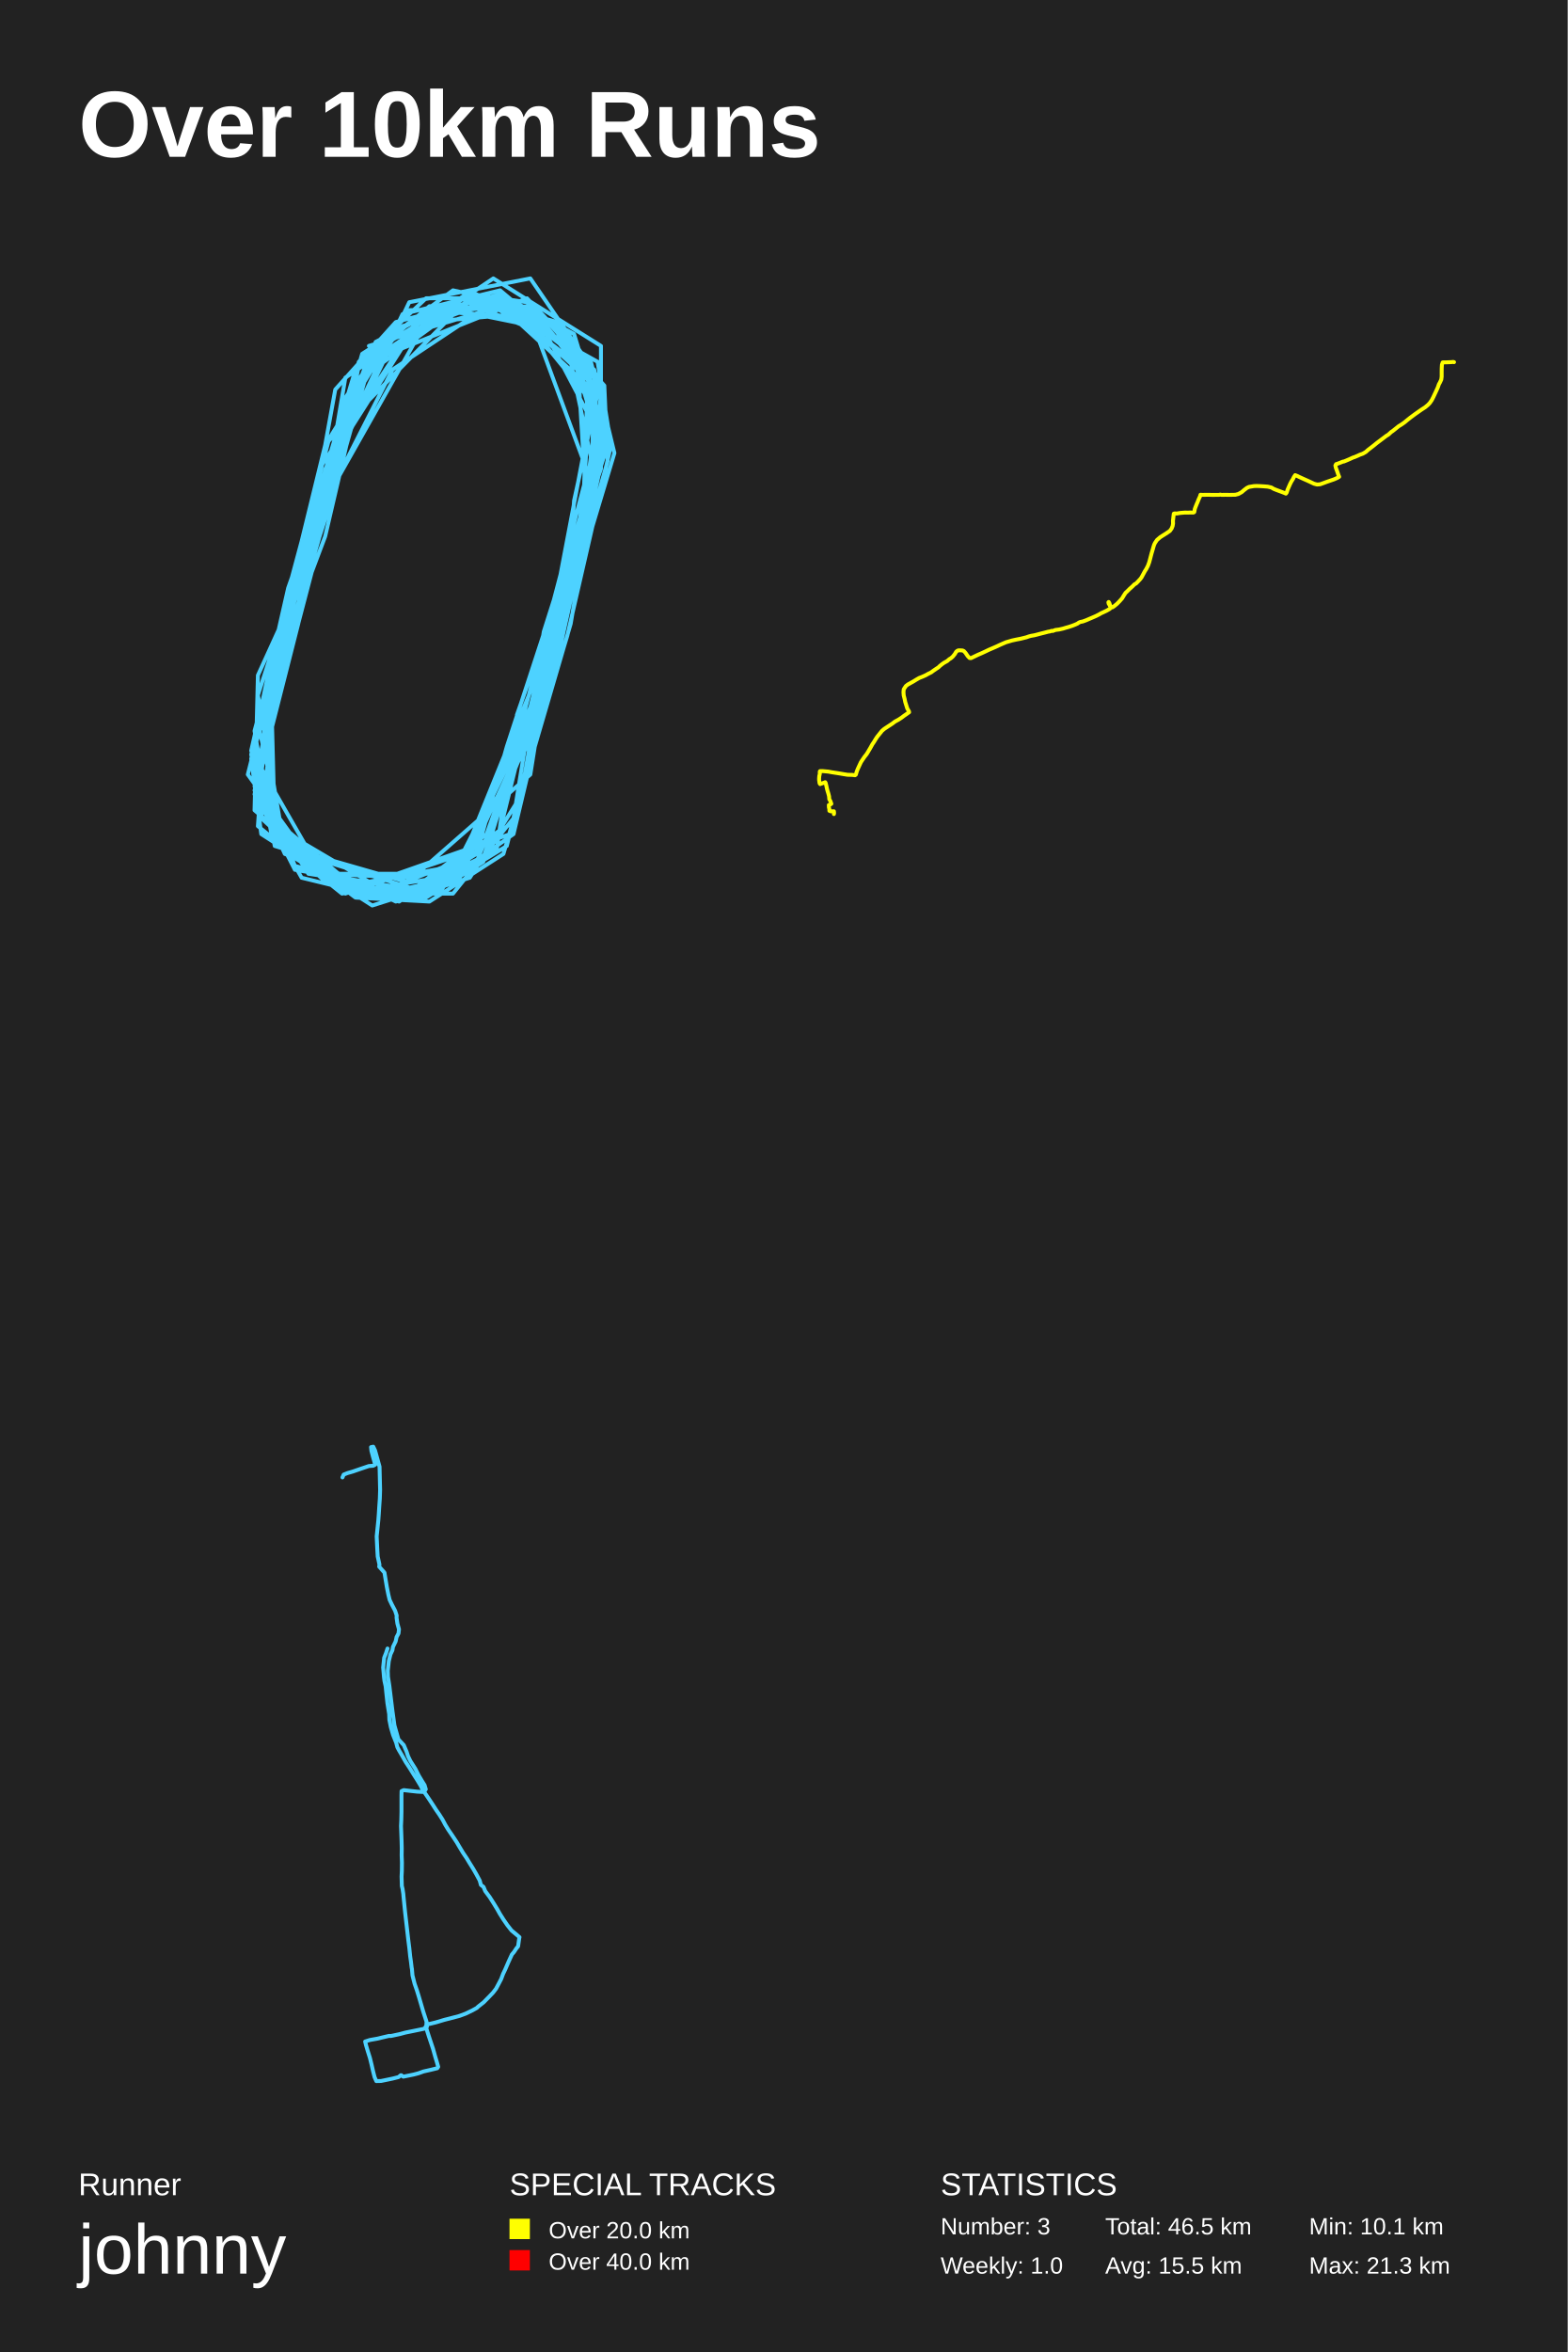
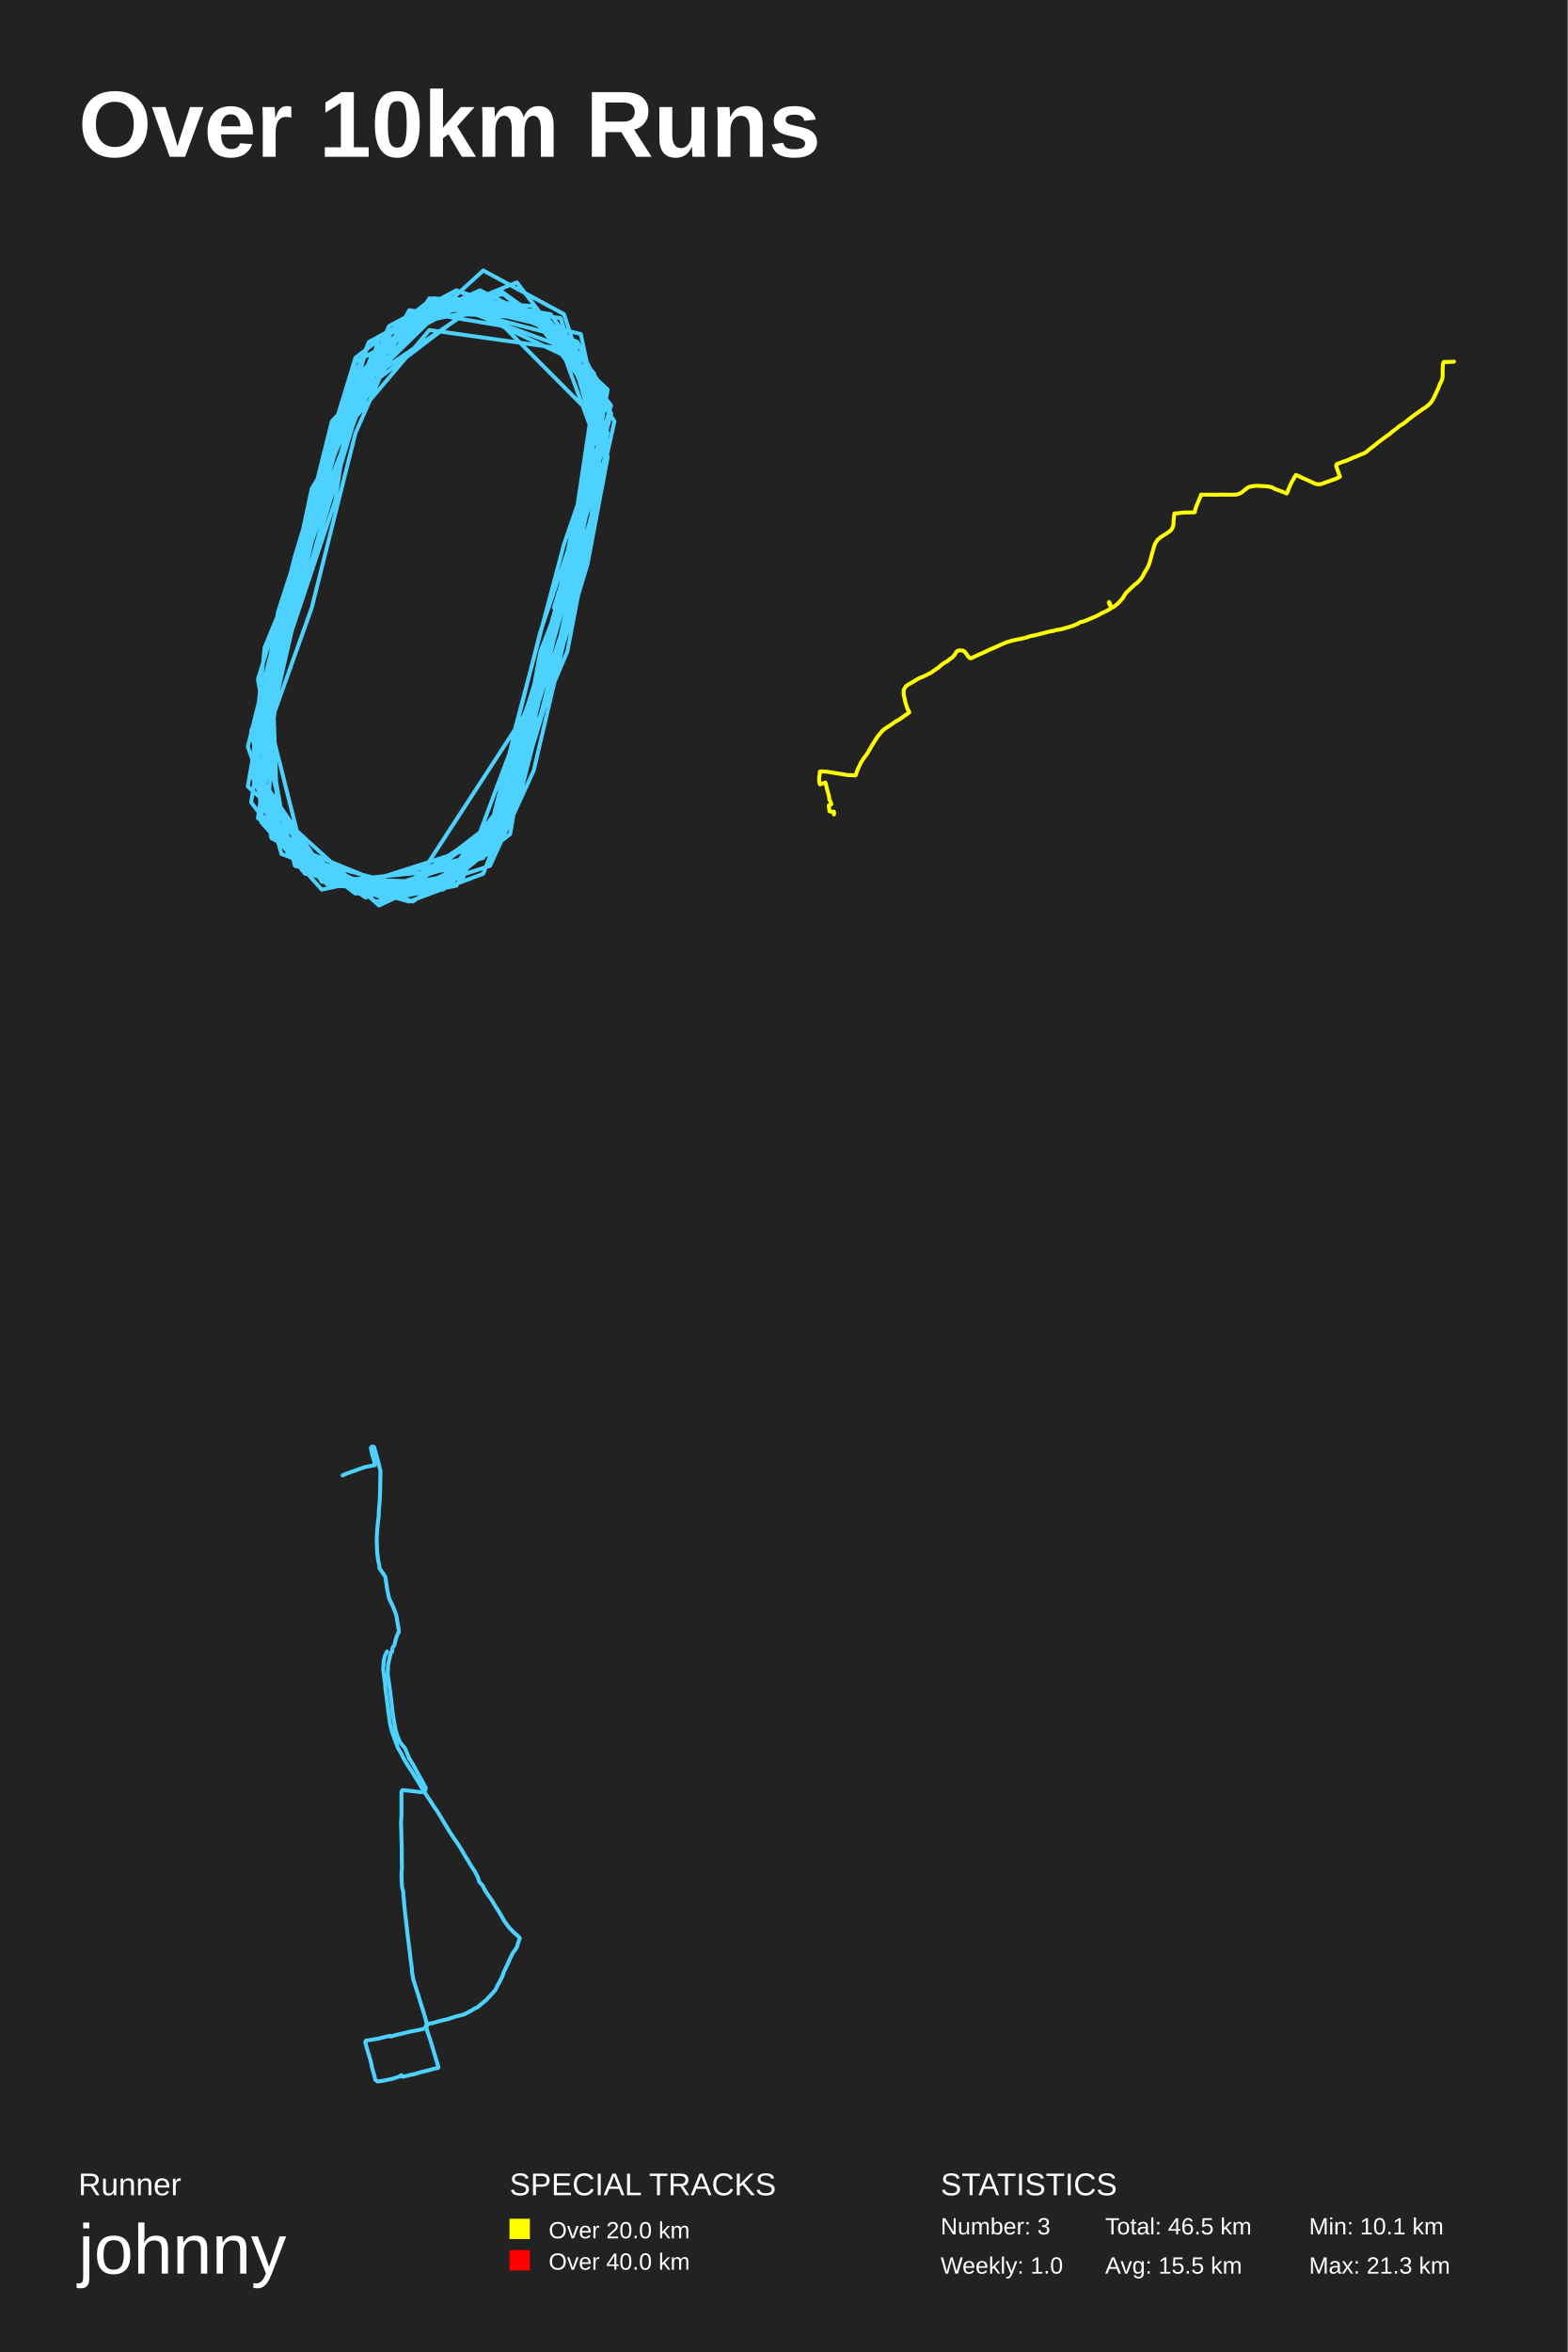
<svg xmlns="http://www.w3.org/2000/svg" baseProfile="full" height="300mm" version="1.1" viewBox="0,0,200,300" width="200mm">
  <defs />
  <rect fill="#222222" height="300" width="200" x="0" y="0" />
  <text fill="#FFFFFF" style="font-size:12px; font-family:Arial; font-weight:bold;" x="10" y="20">Over 10km Runs</text>
  <text fill="#FFFFFF" style="font-size:4px; font-family:Arial" x="10" y="280">Runner</text>
  <text fill="#FFFFFF" style="font-size:9px; font-family:Arial" x="10" y="290">johnny</text>
  <text fill="#FFFFFF" style="font-size:4px; font-family:Arial" x="65" y="280">SPECIAL TRACKS</text>
  <rect fill="yellow" height="2.6" width="2.6" x="65" y="283" />
  <text fill="#FFFFFF" style="font-size:3px; font-family:Arial" x="70" y="285.5">Over 20.0 km</text>
  <rect fill="red" height="2.6" width="2.6" x="65" y="287" />
  <text fill="#FFFFFF" style="font-size:3px; font-family:Arial" x="70" y="289.5">Over 40.0 km</text>
  <text fill="#FFFFFF" style="font-size:4px; font-family:Arial" x="120" y="280">STATISTICS</text>
  <text fill="#FFFFFF" style="font-size:3px; font-family:Arial" x="120" y="285">Number: 3</text>
  <text fill="#FFFFFF" style="font-size:3px; font-family:Arial" x="120" y="290">Weekly: 1.0</text>
  <text fill="#FFFFFF" style="font-size:3px; font-family:Arial" x="141" y="285">Total: 46.5 km</text>
  <text fill="#FFFFFF" style="font-size:3px; font-family:Arial" x="141" y="290">Avg: 15.5 km</text>
  <text fill="#FFFFFF" style="font-size:3px; font-family:Arial" x="167" y="285">Min: 10.1 km</text>
  <text fill="#FFFFFF" style="font-size:3px; font-family:Arial" x="167" y="290">Max: 21.3 km</text>
-   <polyline fill="none" opacity="1" points="65.941,91.2 75.381,64.369 75.81,48.169 64.225,39.056 53.927,40.069 41.055,59.306 33.332,90.694 35.906,105.881 44.917,112.969 53.927,114.488 64.654,107.906 71.09,82.088 78.385,57.788 75.81,47.156 63.796,37.031 51.353,40.069 41.484,60.825 35.048,85.125 31.615,98.794 41.484,112.463 54.356,114.488 61.651,109.931 68.516,87.656 73.665,68.925 77.527,54.244 75.381,46.144 63.796,38.044 54.356,38.044 45.775,46.144 41.055,63.356 37.622,73.988 32.473,93.225 35.048,107.906 54.785,113.981 65.512,106.388 72.378,77.531 74.523,62.344 75.381,46.65 67.229,38.044 45.775,46.65 38.051,75 32.044,96.263 37.622,110.438 51.782,114.488 60.793,108.919 64.654,95.25 74.094,66.394 76.668,53.738 71.949,43.613 59.505,38.55 45.346,47.156 40.197,64.369 34.619,84.113 32.044,96.263 35.048,107.4 50.495,114.994 59.934,111.956 65.941,102.338 72.378,81.075 77.956,56.775 76.239,46.144 60.793,37.538 46.204,48.169 41.484,68.419 36.335,82.088 32.473,101.325 38.481,111.956 50.924,114.994 63.796,105.881 70.661,78.038 77.527,56.775 73.236,42.6 63.796,37.538 50.495,41.081 42.771,49.688 41.484,56.775 35.906,79.556 32.903,86.138 32.473,103.35 44.917,113.981 57.789,113.981 65.512,104.363 69.374,80.569 75.81,60.319 76.668,50.7 68.087,39.563 59.505,37.538 49.637,43.613 41.484,56.775 38.051,77.025 32.044,96.769 33.332,106.388 47.491,115.5 58.647,111.956 68.516,90.694 75.81,60.319 72.378,44.119 60.793,38.044 49.637,44.625 40.626,63.356 39.768,72.975 32.473,100.819 37.622,110.944 52.64,113.475 62.08,106.388 65.512,96.769 73.665,72.975 77.097,53.738 70.661,41.588 58.647,38.044 47.92,43.613 43.629,58.8 36.335,80.063 32.473,100.313 36.335,108.919 50.924,114.488 63.367,108.413 64.654,99.3 72.378,77.025 73.236,63.863 76.239,50.194 71.09,41.081 62.08,38.55 48.778,43.613 43.2,55.763 38.051,77.025 34.619,86.138 34.19,103.856 43.2,111.45 57.36,111.45 65.941,104.363 71.09,75.506 75.81,50.7 63.796,38.044 50.066,47.156 39.768,67.406 32.903,92.213 35.906,105.881 44.917,113.475 65.083,106.388 72.807,75 77.097,56.775 68.087,39.563 54.785,39.056 45.775,46.65 44.059,55.256 35.477,83.1 32.903,101.831 44.059,113.981 59.076,108.919 68.945,88.669 77.527,58.8 77.097,49.181 68.087,39.056 52.211,39.563 44.059,50.7 41.913,64.875 32.473,94.238 34.619,106.388 45.346,114.488 54.785,114.994 64.225,108.919 72.807,79.556 74.952,66.9 73.665,45.638 64.654,38.55 57.789,37.031 47.491,44.625 36.764,75 32.044,95.756 41.055,111.45 52.64,111.956 67.658,98.794 71.519,74.494 76.668,59.813 76.668,44.119 62.938,35.513 44.059,48.169 40.626,68.419 34.19,94.238 35.048,106.388 41.484,112.463 53.498,113.981 60.793,109.931 70.661,86.138 76.668,59.306 76.668,48.675 67.658,35.513 52.211,38.55 40.197,63.863 36.335,78.038 32.903,88.669 36.335,108.413 46.633,114.488 57.789,111.956 69.374,88.163 73.665,70.444 76.239,52.219 66.8,40.575 54.356,39.563 41.484,59.813 38.051,79.556 32.903,99.806 35.906,107.906 51.782,112.463 59.505,109.425 68.087,89.175 75.381,61.331 68.087,41.588 55.644,39.056 46.204,45.131 38.051,73.481 34.19,90.694 32.903,101.325 39.339,111.45 56.073,113.981 67.229,95.25 74.094,67.913 76.239,55.763 73.665,47.156 65.941,40.069 54.356,41.081 41.484,63.863 34.19,86.644 32.903,105.375 43.629,113.981 59.076,111.45 66.8,91.2 74.523,61.838 74.952,49.181 63.367,38.55 51.353,41.588 46.204,48.675 40.626,68.925 37.193,80.569 32.473,99.3 36.764,108.919 44.059,113.475 53.498,114.488 61.651,109.425 65.941,96.769 74.523,67.913 76.668,55.256 72.378,42.6 63.796,37.538 55.644,41.081 46.633,46.65 39.339,65.888 34.619,89.175 35.048,105.375 47.062,112.463 58.218,110.438 68.516,90.188 74.952,67.913 76.668,50.194 67.229,38.55 60.363,37.538 41.913,56.269 36.335,77.025 35.048,89.681 33.332,104.363 42.771,112.969 49.637,114.488 58.218,111.45 68.087,87.15 74.952,65.888 76.239,48.169 65.512,38.55 47.062,44.119" stroke="#4DD2FF" stroke-dasharray="none" stroke-linecap="round" stroke-linejoin="round" stroke-width="0.5" />
-   <polyline fill="none" opacity="1" points="185.5,46.19 185.371,46.164 185.142,46.19 184.459,46.217 184.084,46.217 184.039,46.236 184.028,46.328 183.956,46.498 183.928,46.97 183.922,47.507 183.922,48.037 183.872,48.417 183.681,48.823 183.575,49 183.43,49.419 183.256,49.806 183.055,50.232 182.864,50.638 182.663,51.031 182.417,51.391 182.182,51.64 181.812,51.948 181.365,52.236 180.99,52.498 180.57,52.792 180.24,53.035 179.915,53.277 179.585,53.539 179.182,53.873 178.791,54.148 178.438,54.364 178.097,54.639 177.778,54.895 177.643,54.999 177.498,55.091 177.117,55.438 176.849,55.602 176.39,55.949 176.026,56.224 175.651,56.506 175.265,56.82 174.862,57.134 174.543,57.377 174.236,57.652 173.861,57.868 173.491,57.999 173.239,58.117 172.792,58.307 172.635,58.352 172.176,58.562 171.779,58.732 171.438,58.87 171.331,58.876 171.085,58.975 170.682,59.132 170.453,59.204 170.363,59.381 170.43,59.688 170.587,60.107 170.744,60.572 170.844,60.815 170.604,60.959 170.19,61.142 169.278,61.456 168.908,61.594 168.416,61.771 168.03,61.803 167.638,61.699 166.871,61.339 166.25,61.064 165.791,60.854 165.512,60.716 165.232,60.605 165.07,60.847 164.946,61.103 164.745,61.424 164.594,61.718 164.437,62.072 164.264,62.471 164.152,62.825 164.051,62.963 163.861,62.877 163.34,62.681 162.826,62.491 162.49,62.354 162.188,62.177 161.729,62.072 161.236,62.033 160.694,62 160.307,61.987 159.977,62 159.345,62.105 159.082,62.229 158.696,62.524 158.41,62.773 157.991,63.008 157.599,63.107 156.877,63.12 156.34,63.113 155.842,63.12 155.668,63.087 155.512,63.12 155.131,63.12 154.672,63.126 154.309,63.113 153.889,63.113 153.425,63.12 153.15,63.107 153.094,63.31 152.91,63.716 152.775,64.063 152.686,64.259 152.512,64.691 152.434,64.907 152.361,65.313 152.261,65.379 151.819,65.372 151.606,65.385 151.147,65.379 150.587,65.425 150.151,65.497 149.821,65.49 149.748,65.523 149.692,65.988 149.642,66.433 149.653,66.773 149.603,67.081 149.468,67.415 149.244,67.723 149.009,67.88 148.696,68.09 148.299,68.338 148.025,68.515 147.61,68.869 147.353,69.248 147.241,69.478 147.163,69.72 147.056,70.106 146.905,70.61 146.71,71.363 146.614,71.717 146.447,72.175 146.228,72.594 146.049,72.869 145.803,73.327 145.63,73.648 145.484,73.845 145.154,74.205 144.936,74.421 144.717,74.545 144.499,74.768 144.107,75.121 143.733,75.494 143.598,75.612 143.363,75.972 143.156,76.319 142.854,76.66 142.518,77.007 142.155,77.308 141.914,77.472 141.808,77.478 141.64,77.249 141.517,76.902 141.444,76.784 141.405,76.83 141.444,77.013 141.505,77.092 141.718,77.517 141.573,77.668 141.147,77.91 140.7,78.12 140.476,78.218 140.274,78.342 139.838,78.565 139.435,78.742 138.97,78.938 138.596,79.102 138.153,79.265 137.829,79.331 137.633,79.416 137.437,79.553 137.135,79.684 136.782,79.822 136.346,79.966 135.949,80.077 135.635,80.175 135.121,80.293 134.65,80.352 134.298,80.483 134.147,80.463 133.968,80.535 133.716,80.575 133.352,80.673 132.753,80.823 132.233,80.961 131.942,81.033 131.556,81.098 131.254,81.177 130.946,81.288 130.207,81.471 129.597,81.589 129.094,81.701 128.741,81.805 128.338,81.923 127.969,82.08 127.566,82.257 127.219,82.421 126.973,82.532 126.548,82.715 126.15,82.885 125.742,83.082 125.249,83.311 124.735,83.533 123.873,83.946 123.688,83.926 123.464,83.691 123.19,83.291 122.983,83.056 122.81,82.971 122.519,82.951 122.289,82.951 122.133,83.01 121.981,83.141 121.814,83.422 121.545,83.756 121.304,83.966 121.131,84.064 120.997,84.175 120.845,84.312 120.443,84.535 120.196,84.705 119.883,84.96 119.715,85.124 119.424,85.314 119.077,85.55 118.797,85.759 118.428,85.942 118.076,86.139 117.661,86.322 117.275,86.473 116.94,86.662 116.57,86.891 116.162,87.121 115.809,87.317 115.574,87.5 115.406,87.749 115.294,87.926 115.261,88.299 115.294,88.711 115.406,89.143 115.485,89.536 115.619,89.961 115.742,90.354 115.955,90.727 115.983,90.845 115.708,91.041 115.328,91.303 115.009,91.545 114.64,91.787 114.388,91.925 114.17,92.043 113.817,92.311 113.375,92.599 112.81,92.972 112.519,93.221 111.92,93.967 111.724,94.261 111.489,94.648 111.293,94.936 111.058,95.361 110.739,95.904 110.566,96.186 110.281,96.546 110.029,96.919 109.827,97.226 109.626,97.658 109.419,98.11 109.29,98.443 109.189,98.803 109.083,98.882 108.764,98.843 108.624,98.836 108.344,98.83 108.126,98.823 107.667,98.751 107.214,98.673 106.722,98.594 106.078,98.496 105.664,98.417 105.507,98.404 105.009,98.358 104.618,98.358 104.584,98.411 104.584,98.607 104.59,98.705 104.522,98.987 104.5,99.294 104.5,99.491 104.556,99.903 104.629,100.014 104.696,99.975 104.97,99.89 105.278,99.772 105.339,99.883 105.44,100.309 105.49,100.557 105.58,100.904 105.675,101.205 105.77,101.578 105.798,101.945 105.933,102.167 106.061,102.527 105.91,102.625 105.742,102.678 105.748,102.959 105.809,103.227 105.809,103.417 105.961,103.482 106.386,103.482 106.408,103.698 106.386,103.836" stroke="yellow" stroke-dasharray="none" stroke-linecap="round" stroke-linejoin="round" stroke-width="0.5" />
-   <polyline fill="none" opacity="1" points="49.437,210.273 49.248,210.853 49.012,211.446 48.918,212.343 48.882,212.701 48.988,213.929 49.047,214.398 49.201,215.102 49.283,215.929 49.425,217.24 49.649,218.633 49.673,219.351 49.862,220.302 50.145,221.282 50.546,222.289 50.699,222.868 50.912,223.268 51.254,223.848 51.761,224.744 52.233,225.461 52.835,226.427 53.224,227.034 53.673,227.779 53.791,228.027 54.097,228.538 54.617,229.296 55.183,230.151 55.608,230.814 56.056,231.462 56.457,232.096 56.835,232.8 57.201,233.393 57.767,234.221 58.286,235.007 58.534,235.434 59.065,236.317 59.549,237.034 59.879,237.586 60.363,238.358 60.776,239.076 61.2,239.862 61.354,240.427 61.684,240.676 61.908,241.214 62.463,241.958 62.982,242.772 63.43,243.503 63.761,244.096 64.233,244.841 64.717,245.544 65.259,246.234 65.955,246.813 66.274,247.089 66.239,247.241 66.097,248.261 65.885,248.51 65.566,248.992 65.306,249.296 64.894,250.192 64.445,251.227 64.186,251.764 63.938,252.426 63.584,253.102 63.289,253.654 62.911,254.15 62.357,254.73 61.708,255.392 60.988,255.957 60.835,256.109 60.268,256.426 59.407,256.84 58.628,257.129 57.484,257.433 56.67,257.639 55.608,257.957 54.817,258.15 54.558,258.164 54.392,258.729 54.699,259.694 54.947,260.439 55.242,261.322 55.525,262.328 55.749,263.073 55.903,263.625 55.785,263.804 54.947,264.011 54.027,264.218 53.378,264.452 52.799,264.604 52.198,264.728 51.454,264.879 51.313,264.797 51.207,264.7 51.124,264.7 50.841,264.935 50.074,265.128 49.354,265.279 48.611,265.431 48.009,265.445 47.785,264.935 47.596,264.19 47.407,263.363 47.195,262.494 46.924,261.639 46.699,260.88 46.581,260.398 47.183,260.205 48.186,260.025 48.8,259.874 49.637,259.68 49.85,259.694 50.121,259.639 51.018,259.446 51.679,259.267 52.764,259.046 53.566,258.881 54.156,258.757 54.392,258.37 54.416,257.874 54.003,256.605 53.755,255.764 53.472,254.799 53.189,253.875 52.894,253.033 52.622,251.958 52.552,251.144 52.516,250.965 52.422,250.178 52.328,249.516 52.221,248.482 52.092,247.475 51.679,243.889 51.572,242.827 51.478,241.889 51.454,241.572 51.36,240.951 51.266,240.552 51.23,239.352 51.266,238.634 51.277,237.572 51.242,236.648 51.254,235.765 51.23,234.827 51.195,233.862 51.159,232.91 51.195,232.138 51.218,231.076 51.218,229.876 51.218,228.993 51.23,228.455 51.502,228.331 52.316,228.427 53.212,228.524 53.92,228.565 54.156,228.482 54.322,228.22 54.168,227.696 53.838,227.172 53.425,226.482 52.988,225.613 52.351,224.606 52.056,223.999 51.867,223.42 51.513,222.592 50.829,221.861 50.593,221.033 50.322,220.082 50.18,219.047 50.05,218.095 49.979,217.516 49.673,215.019 49.496,213.874 49.472,213.101 49.602,211.887 49.814,211.018 49.956,210.715 50.062,210.494 50.133,210.066 50.475,209.363 50.593,208.811 50.841,208.342 50.9,207.817 50.699,207.086 50.593,206.341 50.605,206.052 50.404,205.445 49.991,204.658 49.708,204.065 49.543,203.389 49.354,202.437 49.177,201.375 49.047,200.588 48.375,199.829 48.41,199.567 48.186,198.532 48.127,197.511 48.056,195.966 48.186,194.697 48.269,193.883 48.328,193.069 48.387,192.13 48.457,191.151 48.493,190.047 48.422,187.08 48.186,186.225 47.844,184.997 47.62,184.528 47.337,184.583 47.384,185.052 47.584,185.811 47.867,186.818 47.608,186.956 47.053,186.998 46.074,187.329 45,187.701 44.328,187.894 43.844,188.088 43.691,188.446" stroke="#4DD2FF" stroke-dasharray="none" stroke-linecap="round" stroke-linejoin="round" stroke-width="0.5" />
+   <polyline fill="none" opacity="1" points="70.661,77.531 77.527,55.256 72.378,43.106 56.931,39.056 48.349,43.106 38.481,76.013 32.044,98.794 39.339,109.425 50.066,114.488 62.509,110.438 68.087,98.288 75.81,65.381 78.385,53.738 70.232,41.081 55.215,38.044 45.346,45.638 37.622,70.95 31.615,95.25 35.477,105.881 47.92,114.994 58.218,112.969 65.512,101.325 68.945,83.1 76.239,64.369 76.668,50.194 70.232,41.081 58.218,37.031 49.637,41.588 41.913,59.813 38.91,67.406 35.477,78.038 31.615,100.313 48.349,115.5 63.367,108.413 68.945,91.706 75.381,66.394 76.668,54.75 74.094,42.6 54.785,38.044 41.913,58.294 34.619,83.1 35.477,106.388 45.346,113.981 58.647,111.45 62.509,105.881 68.945,80.569 76.668,57.788 74.523,47.156 66.8,39.563 55.215,39.563 42.342,53.738 35.906,79.556 34.619,88.669 33.332,104.869 41.913,112.969 56.502,113.475 64.225,106.388 66.371,95.25 73.665,70.95 77.527,49.688 65.512,38.55 51.353,41.588 45.346,55.256 39.768,77.531 32.903,96.769 33.332,104.869 41.055,113.475 62.08,108.919 66.8,91.706 75.381,63.863 77.097,49.688 70.232,40.069 57.36,38.044 47.062,43.613 43.2,52.725 41.055,64.875 33.761,82.594 32.044,98.794 36.764,108.919 52.64,114.994 63.367,107.906 65.512,93.731 71.949,69.431 76.668,55.763 74.523,45.638 64.225,37.538 55.215,39.056 46.204,47.663 39.339,73.481 35.048,82.594 32.044,102.338 38.91,111.45 56.073,113.475 63.796,103.856 71.949,76.013 75.81,50.194 67.229,39.563 57.789,38.044 45.346,50.194 38.91,66.394 35.477,87.15 32.903,104.363 45.775,113.475 59.076,111.956 63.796,99.3 71.09,80.063 76.668,57.788 76.239,50.194 68.087,39.056 55.215,38.044 44.917,48.675 40.626,63.863 32.473,94.238 34.619,106.894 47.491,113.981 57.36,112.463 65.083,106.388 68.516,86.138 73.665,70.444 76.239,57.281 73.236,43.613 68.087,39.563 52.64,40.575 44.917,49.688 42.771,63.863 36.335,83.1 33.761,89.681 38.481,108.413 49.637,112.969 61.651,109.425 68.087,89.175 76.239,56.775 72.807,44.625 54.785,42.094 45.346,53.231 35.048,82.594 33.332,99.3 41.913,111.956 53.069,112.463 67.229,90.694 75.81,59.813 74.523,44.625 61.222,37.538 49.637,42.6 44.488,50.194 39.339,68.419 32.473,96.769 35.906,108.919 50.495,114.488 65.512,102.844 72.378,74.494 77.956,52.725 73.665,43.613 58.218,37.031 47.491,45.131 42.342,58.8 35.906,84.113 33.332,103.856 39.339,111.45 52.211,114.994 61.651,111.45 68.087,94.744 74.952,71.963 77.527,58.294 71.519,42.094 61.222,37.031 50.066,42.094 41.913,57.788 32.903,86.644 36.764,108.413 45.346,112.969 64.225,106.894 68.516,89.681 72.807,68.419 77.956,51.713 65.941,36.019 47.062,43.613 41.055,63.356 37.193,80.569 32.903,99.3 38.481,110.944 46.204,112.463 56.931,112.969 66.371,101.325 73.665,72.975 77.527,57.281 71.949,40.069 61.651,34.5 44.488,50.194 39.339,69.431 35.906,81.075 32.473,98.794 41.055,112.463 55.215,113.475 63.796,106.388 71.09,85.125 76.668,55.256 73.665,46.144 58.647,39.056 45.346,46.144 38.91,71.963 35.048,84.619 34.19,104.869 41.913,112.463 57.36,110.944 64.225,103.856 72.378,72.975 75.81,53.231 64.225,41.588 52.211,39.563 40.197,61.838 38.051,77.531 32.044,93.225 34.619,105.881 46.633,114.488 62.509,108.413 70.232,81.075 74.523,62.344 76.239,51.206 68.087,40.575 59.076,40.069 45.775,50.194 37.622,79.05 32.903,91.2 37.622,110.438 51.353,113.981 64.225,104.363 71.949,77.025 75.81,55.763 71.519,44.119 57.789,39.056 49.207,43.613 41.484,62.85 37.622,76.519 32.903,95.756 33.332,102.338 40.197,111.45 48.778,114.488 57.36,112.969 65.941,102.844 70.232,81.581 76.668,62.344 75.81,47.663 69.803,40.575 57.789,39.056 51.782,42.6 45.775,52.219 35.906,79.05 32.473,98.288 40.197,109.931 51.353,112.969 62.938,105.375 72.378,83.1 77.527,56.269 71.519,42.6 63.796,37.031 48.778,47.156 39.768,62.344 35.477,82.594 32.044,97.781 35.048,106.894 45.775,113.981 55.644,113.475 64.654,101.831 71.519,81.075 76.668,56.775 71.519,40.575 56.931,38.55" stroke="#4DD2FF" stroke-dasharray="none" stroke-linecap="round" stroke-linejoin="round" stroke-width="0.5" />
+   <polyline fill="none" opacity="1" points="185.5,46.118 185.27,46.145 184.586,46.171 184.211,46.171 184.166,46.19 184.155,46.282 184.082,46.453 184.054,46.925 184.048,47.463 184.048,47.995 183.998,48.375 183.807,48.782 183.701,48.959 183.555,49.379 183.381,49.766 183.18,50.192 182.989,50.599 182.787,50.992 182.541,51.353 182.305,51.603 181.935,51.911 181.487,52.199 181.111,52.462 180.691,52.757 180.36,53 180.035,53.242 179.705,53.505 179.301,53.839 178.909,54.115 178.556,54.331 178.214,54.607 177.894,54.863 177.76,54.968 177.614,55.059 177.233,55.407 176.964,55.571 176.504,55.919 176.14,56.194 175.765,56.476 175.378,56.791 174.974,57.106 174.655,57.349 174.347,57.624 173.971,57.841 173.601,57.972 173.349,58.09 172.9,58.28 172.744,58.326 172.284,58.536 171.886,58.706 171.544,58.844 171.438,58.851 171.191,58.949 170.788,59.106 170.558,59.179 170.468,59.356 170.535,59.664 170.692,60.084 170.849,60.549 170.95,60.792 170.709,60.936 170.294,61.12 169.381,61.435 169.011,61.573 168.518,61.75 168.131,61.782 167.739,61.678 166.971,61.317 166.349,61.041 165.889,60.831 165.609,60.694 165.328,60.582 165.166,60.825 165.043,61.081 164.841,61.402 164.69,61.697 164.533,62.051 164.359,62.451 164.247,62.806 164.146,62.943 163.955,62.858 163.434,62.661 162.918,62.471 162.582,62.333 162.279,62.156 161.82,62.051 161.327,62.012 160.783,61.979 160.396,61.966 160.066,61.979 159.432,62.084 159.169,62.209 158.782,62.504 158.496,62.753 158.076,62.989 157.684,63.088 156.961,63.101 156.423,63.094 155.924,63.101 155.75,63.068 155.593,63.101 155.212,63.101 154.752,63.107 154.388,63.094 153.968,63.094 153.502,63.101 153.228,63.088 153.172,63.291 152.987,63.698 152.852,64.045 152.763,64.242 152.589,64.675 152.51,64.891 152.438,65.298 152.337,65.363 151.894,65.357 151.681,65.37 151.221,65.363 150.661,65.409 150.224,65.481 149.893,65.475 149.82,65.508 149.764,65.973 149.714,66.419 149.725,66.76 149.674,67.069 149.54,67.403 149.316,67.711 149.08,67.869 148.766,68.079 148.368,68.328 148.094,68.505 147.679,68.859 147.421,69.239 147.309,69.469 147.231,69.711 147.124,70.098 146.973,70.603 146.777,71.357 146.681,71.712 146.513,72.171 146.295,72.59 146.115,72.866 145.869,73.325 145.695,73.646 145.549,73.843 145.219,74.203 145.0,74.42 144.781,74.544 144.563,74.767 144.17,75.121 143.795,75.495 143.66,75.613 143.425,75.974 143.218,76.321 142.915,76.662 142.579,77.01 142.214,77.312 141.973,77.476 141.867,77.482 141.699,77.253 141.575,76.905 141.503,76.787 141.463,76.833 141.503,77.017 141.564,77.095 141.777,77.521 141.632,77.672 141.206,77.915 140.757,78.125 140.533,78.223 140.331,78.348 139.894,78.571 139.491,78.748 139.025,78.944 138.65,79.108 138.207,79.272 137.882,79.338 137.686,79.423 137.49,79.561 137.187,79.692 136.834,79.829 136.397,79.974 135.999,80.085 135.685,80.184 135.169,80.302 134.698,80.361 134.345,80.492 134.194,80.472 134.015,80.544 133.762,80.583 133.398,80.682 132.798,80.833 132.277,80.97 131.986,81.042 131.599,81.108 131.296,81.187 130.988,81.298 130.248,81.482 129.637,81.6 129.133,81.711 128.78,81.816 128.376,81.934 128.006,82.092 127.603,82.269 127.255,82.432 127.009,82.544 126.583,82.728 126.185,82.898 125.776,83.095 125.282,83.324 124.767,83.547 123.904,83.96 123.719,83.94 123.495,83.704 123.22,83.304 123.013,83.068 122.839,82.983 122.547,82.964 122.318,82.964 122.161,83.023 122.009,83.154 121.841,83.436 121.572,83.77 121.331,83.98 121.157,84.078 121.023,84.19 120.872,84.327 120.468,84.55 120.221,84.721 119.907,84.976 119.739,85.14 119.448,85.33 119.1,85.566 118.82,85.776 118.45,85.96 118.097,86.156 117.682,86.34 117.296,86.491 116.959,86.681 116.589,86.91 116.18,87.14 115.827,87.337 115.592,87.52 115.424,87.769 115.312,87.946 115.278,88.32 115.312,88.733 115.424,89.166 115.502,89.559 115.637,89.985 115.76,90.378 115.973,90.752 116.001,90.87 115.726,91.067 115.345,91.329 115.026,91.572 114.656,91.814 114.404,91.952 114.185,92.07 113.832,92.339 113.389,92.627 112.823,93.001 112.532,93.25 111.932,93.997 111.736,94.292 111.5,94.679 111.304,94.967 111.069,95.393 110.749,95.937 110.576,96.219 110.29,96.58 110.038,96.953 109.836,97.262 109.634,97.694 109.427,98.146 109.298,98.481 109.197,98.841 109.09,98.92 108.771,98.881 108.631,98.874 108.35,98.868 108.132,98.861 107.672,98.789 107.218,98.71 106.725,98.632 106.081,98.533 105.666,98.455 105.509,98.441 105.01,98.396 104.618,98.396 104.584,98.448 104.584,98.645 104.59,98.743 104.522,99.025 104.5,99.333 104.5,99.53 104.556,99.942 104.629,100.054 104.696,100.015 104.971,99.929 105.279,99.811 105.341,99.923 105.442,100.349 105.492,100.598 105.582,100.945 105.677,101.247 105.772,101.62 105.8,101.988 105.935,102.21 106.064,102.571 105.912,102.669 105.744,102.722 105.75,103.003 105.812,103.272 105.812,103.462 105.963,103.528 106.389,103.528 106.411,103.744 106.389,103.882" stroke="yellow" stroke-dasharray="none" stroke-linecap="round" stroke-linejoin="round" stroke-width="0.5" />
+   <polyline fill="none" opacity="1" points="49.378,210.646 49.095,211.239 48.965,211.832 48.906,212.563 48.882,212.867 49.059,214.301 49.142,214.908 49.165,215.364 49.342,216.66 49.472,217.736 49.626,218.854 49.744,219.792 49.991,220.813 50.345,221.806 50.628,222.537 50.758,222.937 51.171,223.641 51.49,224.289 51.903,224.979 52.717,226.234 52.941,226.62 53.472,227.448 53.755,227.972 53.92,228.193 54.357,228.896 54.912,229.724 55.466,230.579 55.796,231.048 56.304,231.876 56.705,232.565 56.965,232.979 57.448,233.779 58.062,234.69 58.392,235.158 58.829,235.848 59.313,236.69 59.808,237.476 60.15,238.055 60.575,238.703 60.988,239.503 61.141,240.027 61.602,240.538 61.826,241.034 62.168,241.558 62.734,242.358 63.194,243.131 63.56,243.696 64.02,244.469 64.445,245.2 64.953,245.862 65.649,246.579 66.073,246.924 66.309,247.213 66.144,247.696 65.944,248.344 65.778,248.634 65.413,249.13 65.13,249.696 64.658,250.744 64.268,251.558 64.127,251.999 63.69,252.882 63.371,253.447 63.206,253.819 62.652,254.426 62.062,255.074 61.33,255.681 60.882,256.054 60.634,256.15 59.867,256.605 59.171,256.95 58.074,257.226 57.212,257.515 56.139,257.777 55.088,258.067 54.64,258.122 54.392,258.591 54.558,259.225 54.841,260.025 55.088,260.853 55.372,261.79 55.643,262.701 55.867,263.418 55.926,263.735 55.336,263.887 54.522,264.107 53.767,264.286 52.953,264.535 52.339,264.659 51.938,264.769 51.313,264.893 51.218,264.742 51.207,264.686 50.971,264.852 50.451,265.031 49.932,265.183 48.988,265.376 48.186,265.5 47.891,265.307 47.702,264.562 47.478,263.776 47.301,262.921 47.042,262.052 46.806,261.266 46.593,260.508 46.676,260.287 47.561,260.149 48.398,259.998 49.154,259.805 49.791,259.667 49.85,259.763 50.581,259.543 51.466,259.35 52.351,259.129 53.106,258.991 53.932,258.812 54.204,258.729 54.44,258.136 54.251,257.35 53.873,256.136 53.59,255.24 53.342,254.399 53.024,253.419 52.729,252.454 52.563,251.544 52.54,251.075 52.481,250.578 52.387,249.972 52.28,249.006 52.151,247.986 52.021,246.951 51.608,243.351 51.525,242.345 51.454,241.641 51.454,241.324 51.301,240.772 51.242,240.014 51.218,239.117 51.277,238.234 51.254,237.103 51.254,236.207 51.242,235.296 51.207,234.345 51.195,233.393 51.159,232.538 51.218,231.572 51.218,230.607 51.218,229.393 51.218,228.524 51.36,228.331 51.903,228.386 52.823,228.482 53.696,228.593 54.038,228.538 54.251,228.372 54.322,228.041 53.944,227.351 53.673,226.841 53.224,226.041 52.776,225.213 52.186,224.234 52.021,223.848 51.69,223.02 51.053,222.247 50.711,221.461 50.451,220.592 50.263,219.544 50.109,218.564 50.003,217.654 49.732,215.419 49.614,214.577 49.46,213.612 49.508,212.343 49.708,211.432 49.885,210.77 50.015,210.687 50.074,210.204 50.333,209.777 50.463,209.183 50.664,208.59 50.9,208.08 50.782,207.335 50.699,206.907 50.581,206.121 50.522,205.927 50.192,205.044 49.791,204.189 49.649,203.913 49.413,202.837 49.283,201.913 49.142,201.085 48.398,200.009 48.398,199.733 48.245,199.015 48.127,198.118 48.056,196.449 48.115,195.249 48.198,194.324 48.304,193.496 48.339,192.627 48.434,191.565 48.493,190.24 48.54,187.646 48.292,186.611 48.044,185.687 47.726,184.583 47.454,184.5 47.313,184.679 47.466,185.438 47.749,186.404 47.832,186.887 47.23,186.998 46.522,187.135 45.531,187.494 44.599,187.825 44.163,187.977 43.702,188.184" stroke="#4DD2FF" stroke-dasharray="none" stroke-linecap="round" stroke-linejoin="round" stroke-width="0.5" />
</svg>
